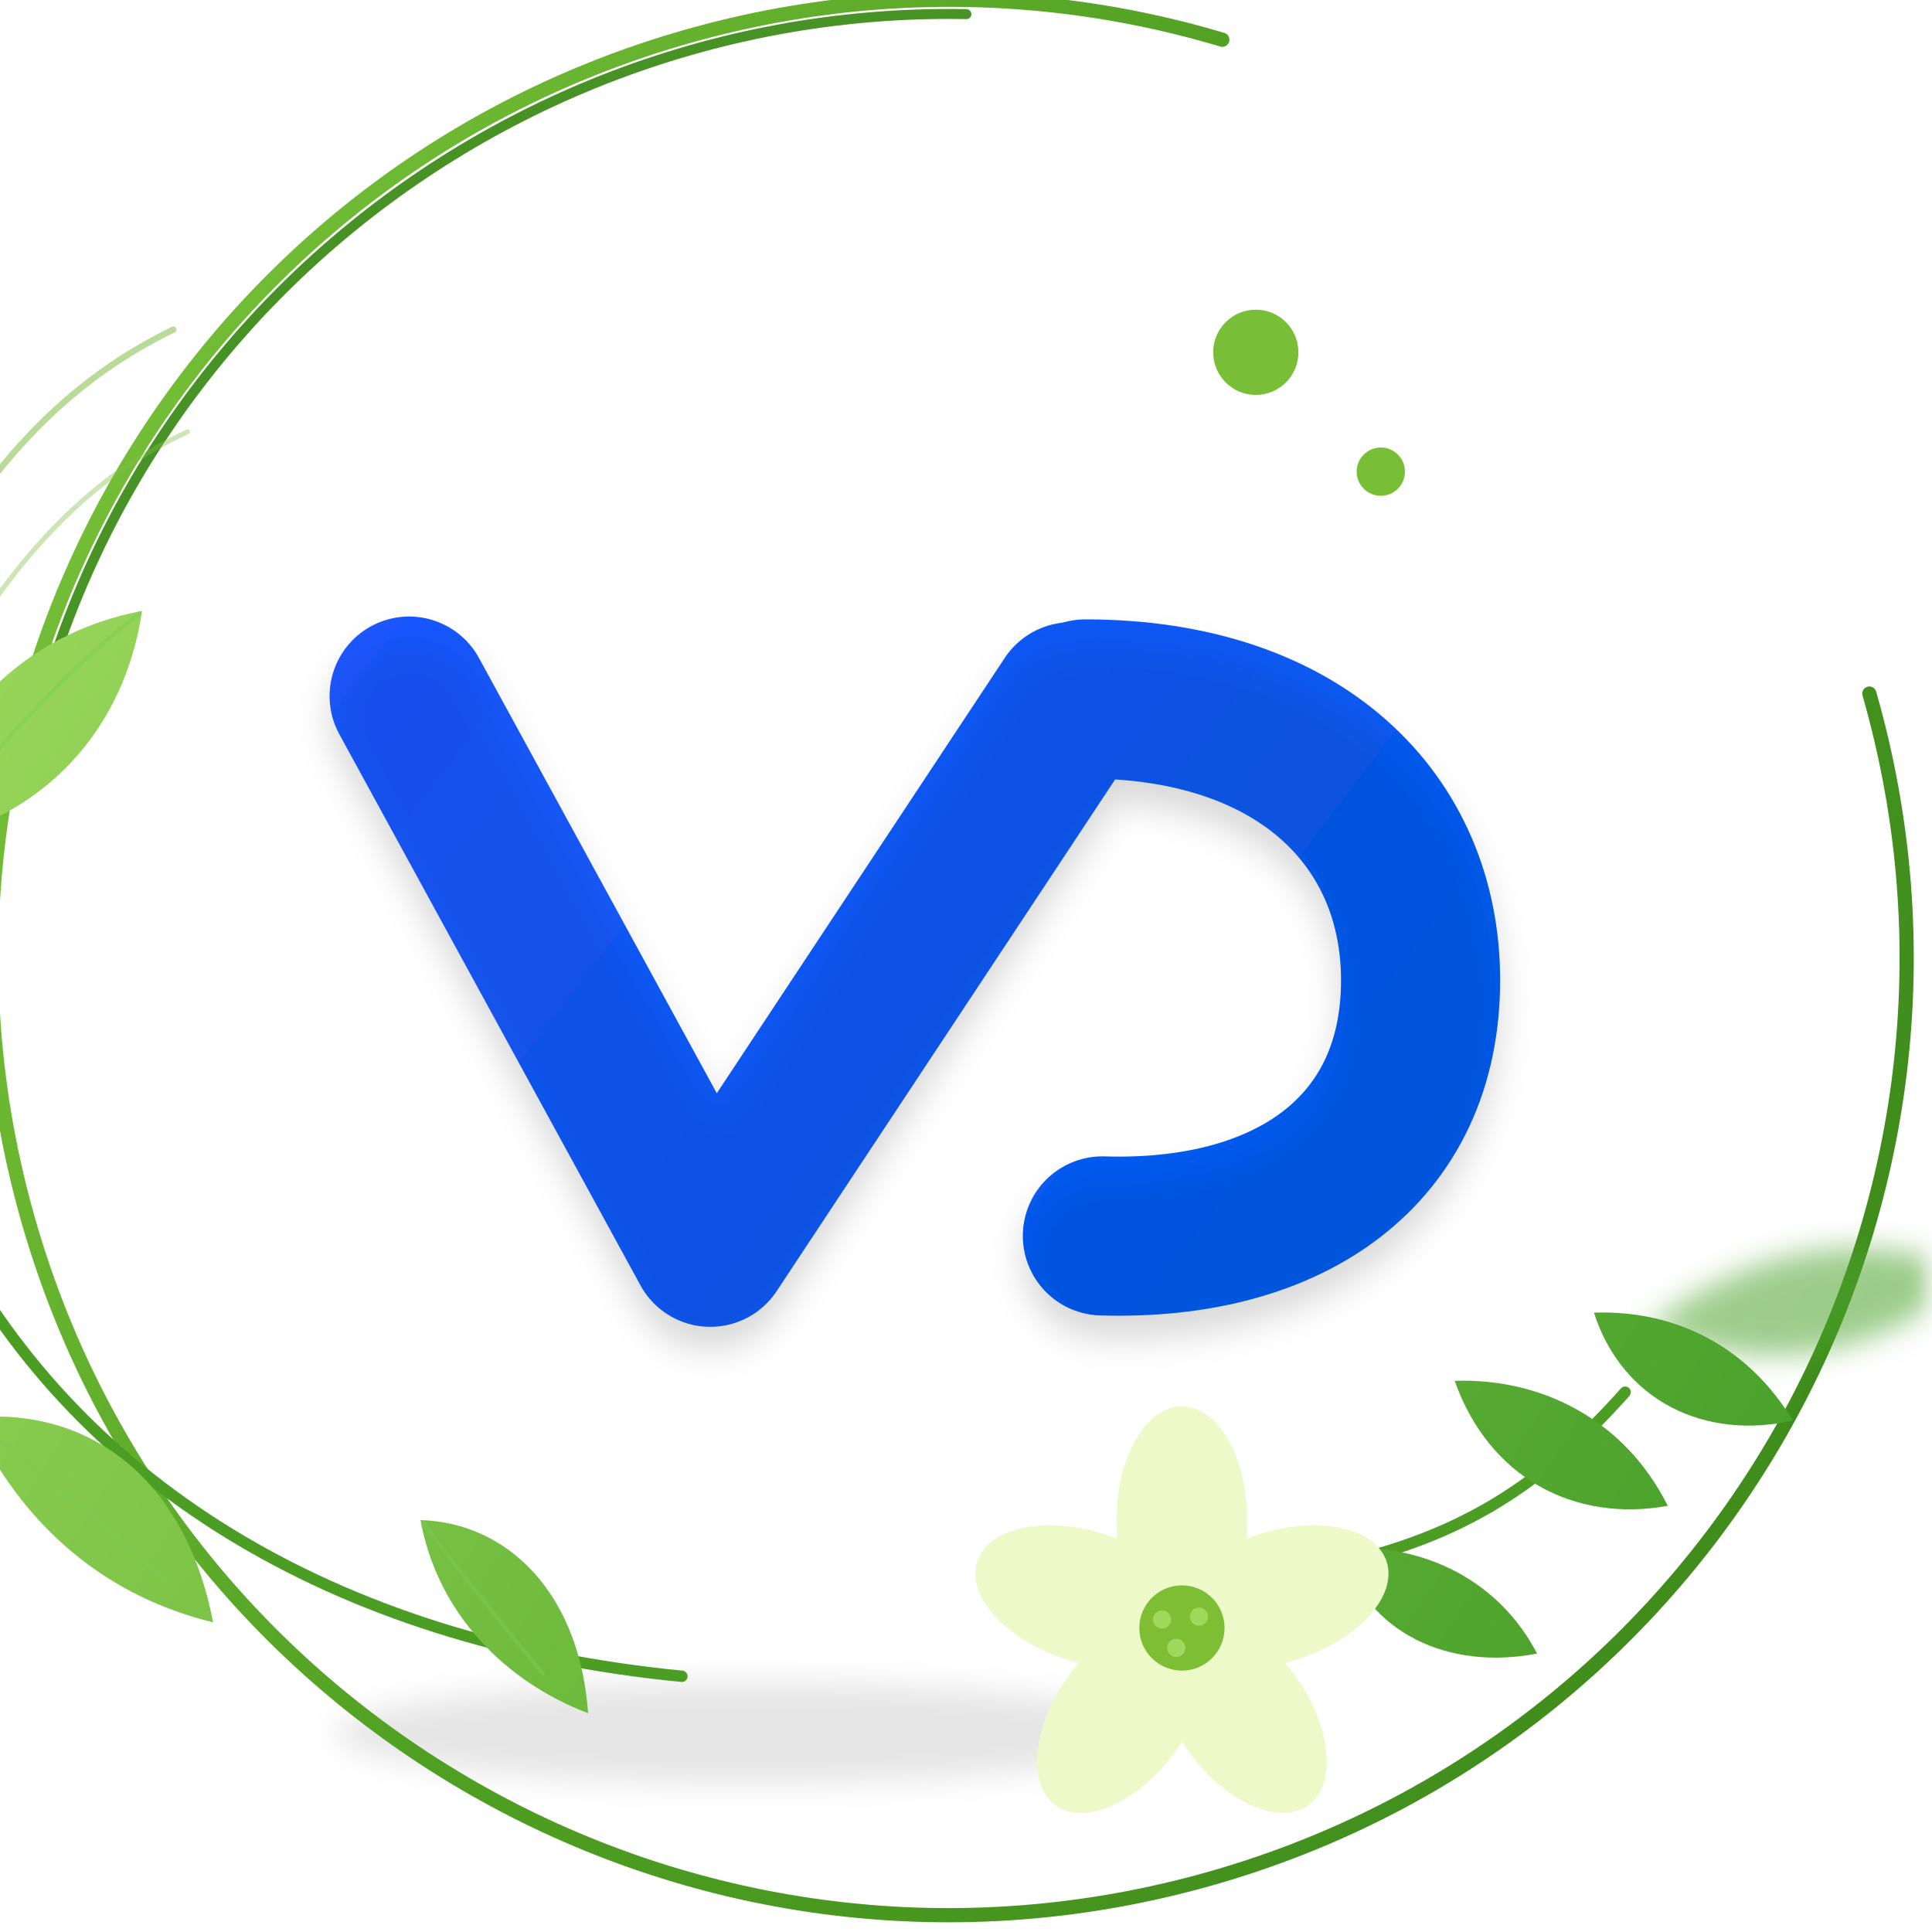
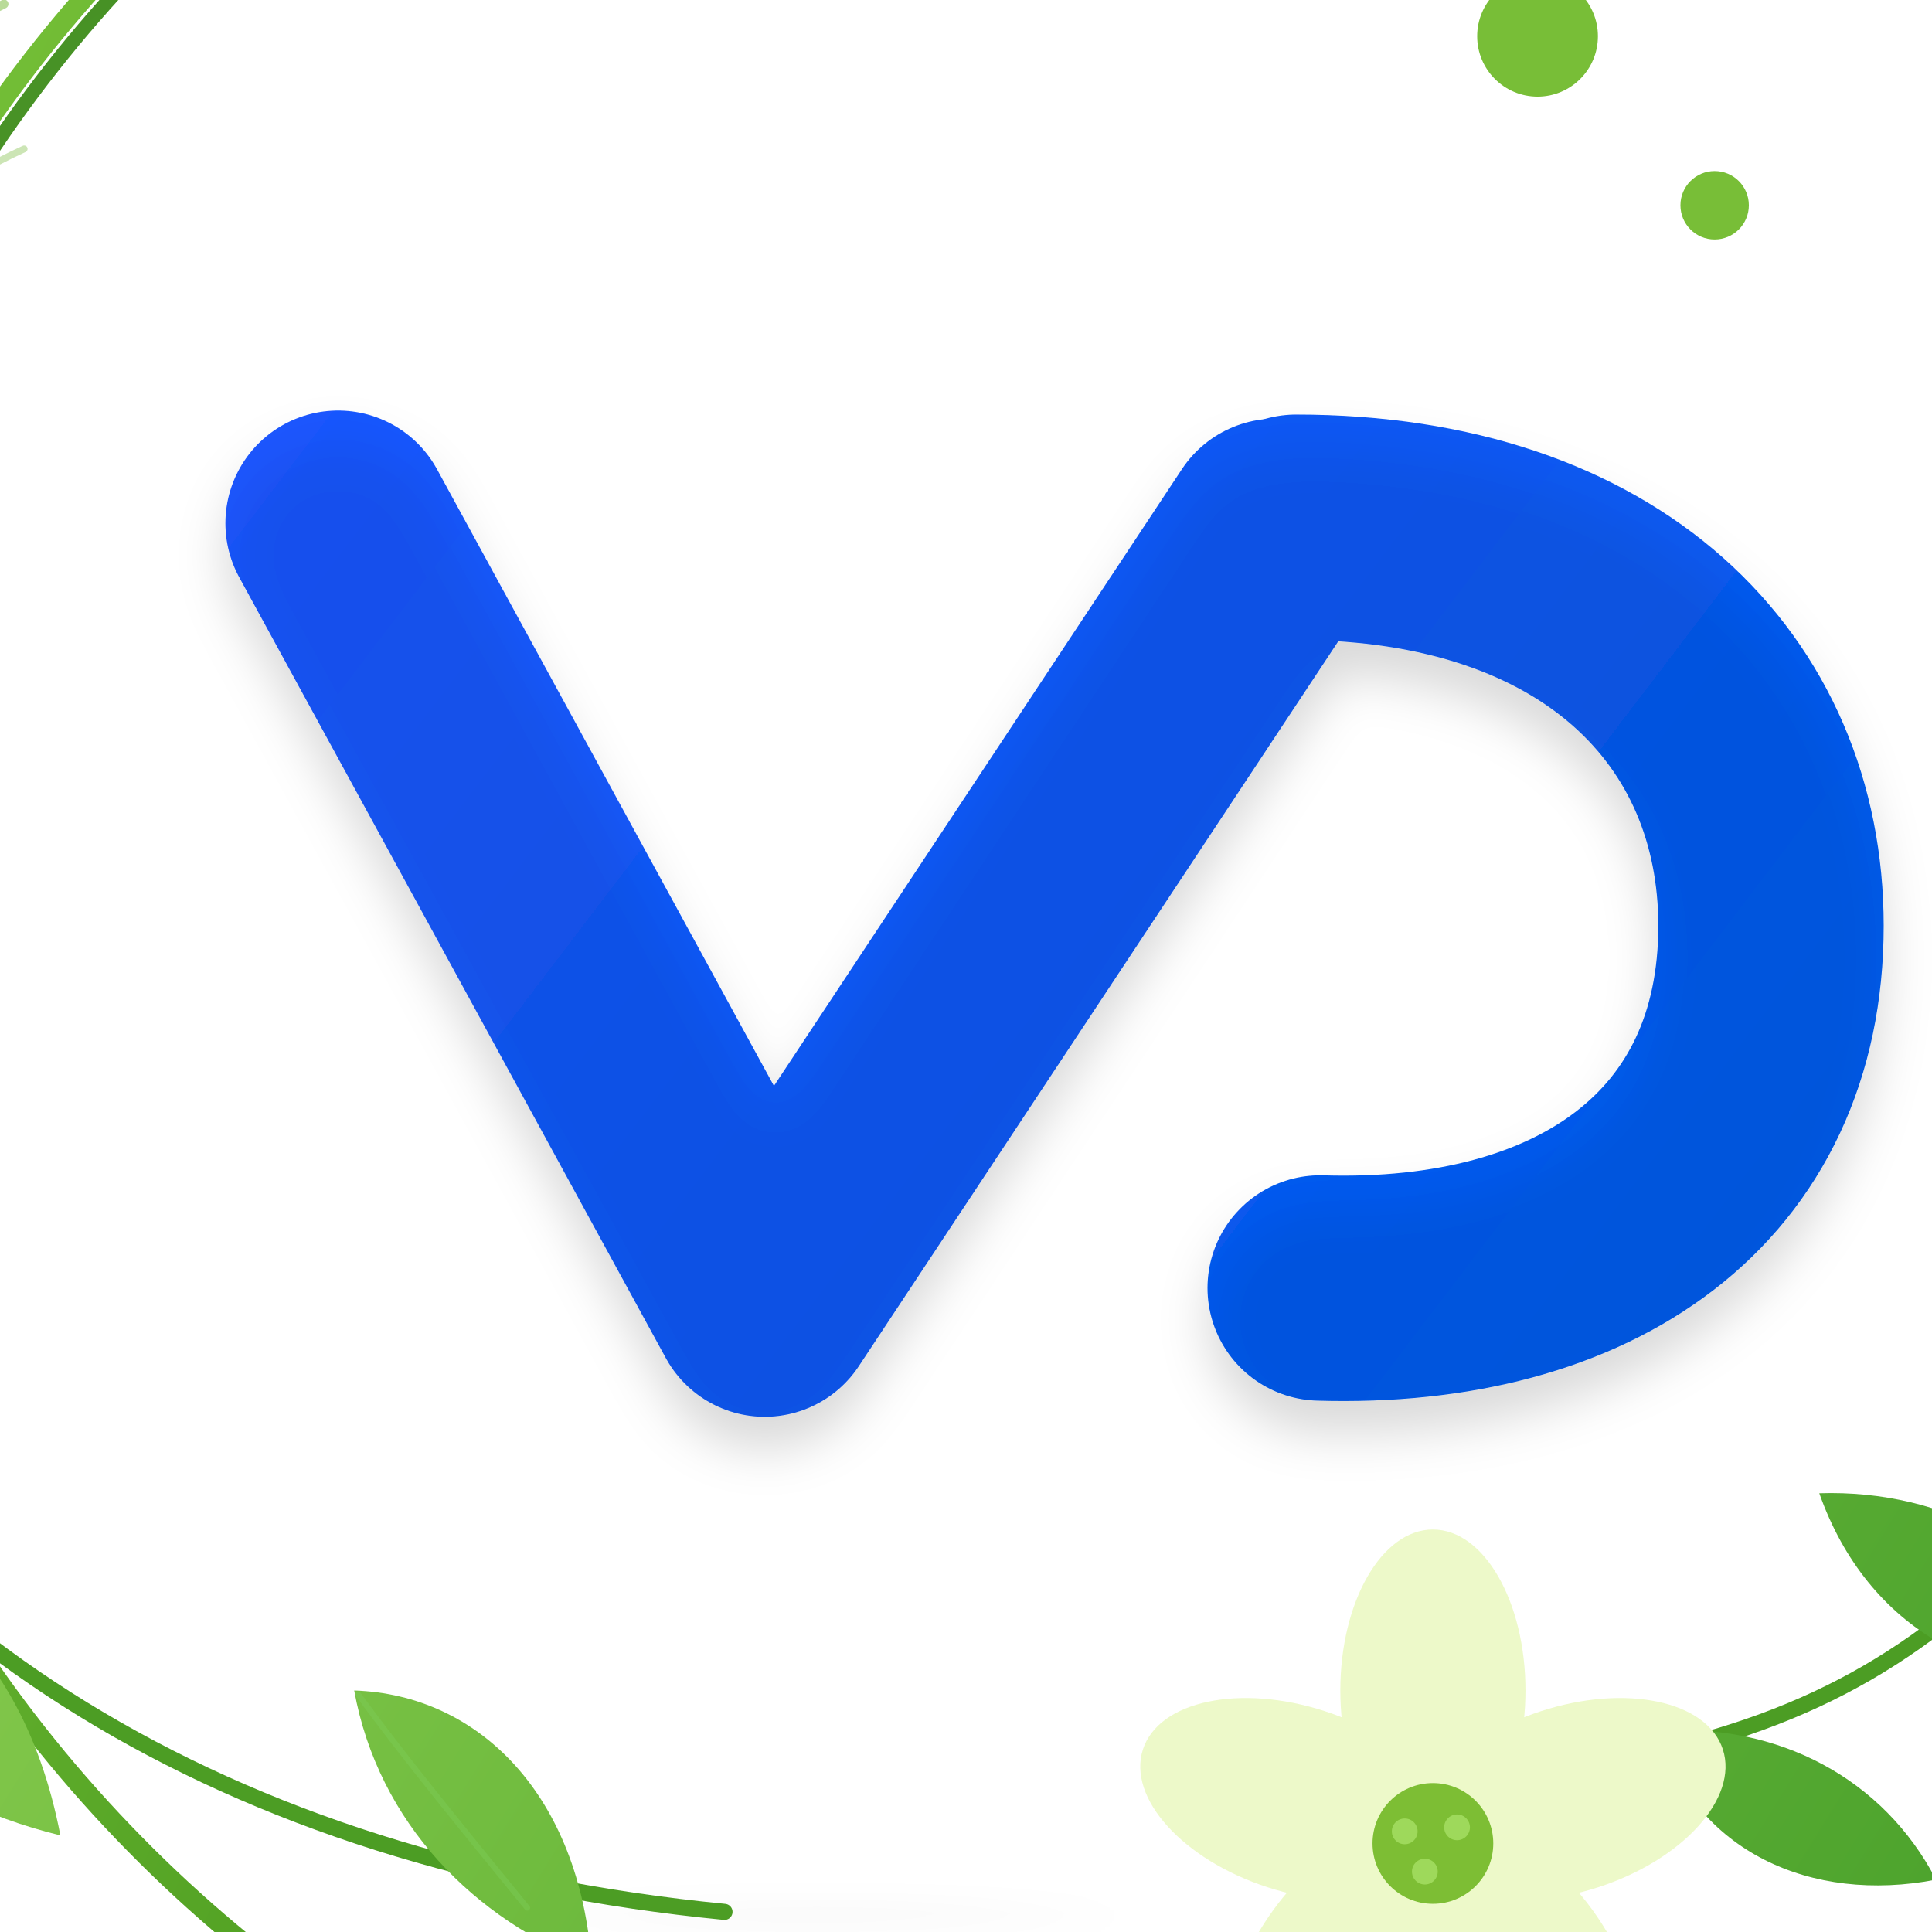
- <svg xmlns="http://www.w3.org/2000/svg" width="1024" height="1024" viewBox="270 155 680 680" fill="none">
+ <svg xmlns="http://www.w3.org/2000/svg" width="1024" height="1024" viewBox="330 270 480 480" fill="none">
  <defs>
    <linearGradient id="blueVP" x1="412" y1="360" x2="740" y2="610" gradientUnits="userSpaceOnUse">
      <stop offset="0" stop-color="#1A57FF" />
      <stop offset="1" stop-color="#005BEB" />
    </linearGradient>
    <linearGradient id="ringGreen" x1="265" y1="250" x2="830" y2="760" gradientUnits="userSpaceOnUse">
      <stop offset="0" stop-color="#7CC53B" />
      <stop offset="0.5" stop-color="#4F9F22" />
      <stop offset="1" stop-color="#3F8C1C" />
    </linearGradient>
    <linearGradient id="leafGreen" x1="170" y1="290" x2="930" y2="760" gradientUnits="userSpaceOnUse">
      <stop offset="0" stop-color="#A6DF63" />
      <stop offset="0.55" stop-color="#6FBB3E" />
      <stop offset="1" stop-color="#419B27" />
    </linearGradient>
    <linearGradient id="flowerPetal" x1="650" y1="680" x2="760" y2="780" gradientUnits="userSpaceOnUse">
      <stop offset="0" stop-color="#EDF9C9" />
      <stop offset="1" stop-color="#B8D86E" />
    </linearGradient>
    <filter id="softBlur" x="-50%" y="-50%" width="200%" height="200%">
      <feGaussianBlur stdDeviation="5" />
    </filter>
    <filter id="shadow" x="-30%" y="-30%" width="160%" height="160%">
      <feGaussianBlur in="SourceAlpha" stdDeviation="6" />
      <feOffset dy="8" />
      <feColorMatrix type="matrix" values="0 0 0 0 0                                             0 0 0 0 0                                             0 0 0 0 0                                             0 0 0 0.15 0" />
      <feBlend in2="SourceGraphic" mode="normal" />
    </filter>
  </defs>
  <ellipse cx="533" cy="765" rx="145" ry="18" fill="#000000" opacity="0.10" filter="url(#softBlur)" />
  <g transform="rotate(-16 604 492)">
    <circle cx="604" cy="492" r="337" stroke="url(#ringGreen)" stroke-width="5" stroke-linecap="round" stroke-dasharray="1780 340" />
    <circle cx="604" cy="492" r="332" stroke="url(#ringGreen)" stroke-width="3.5" opacity="0.96" stroke-linecap="round" stroke-dasharray="435 1675" transform="rotate(212 604 492)" />
  </g>
  <path d="M237 372 C264 319 294 289 331 271" stroke="#7FBE46" stroke-width="2.2" stroke-linecap="round" opacity="0.55" />
  <path d="M249 397 C273 353 301 323 336 307" stroke="#7FBE46" stroke-width="1.7" stroke-linecap="round" opacity="0.40" />
  <g filter="url(#softBlur)" opacity="0.55">
    <path d="M127 638 C93 637 63 616 48 584 C84 577 117 593 127 638Z" fill="url(#leafGreen)" />
    <path d="M850 622 C887 593 928 587 964 603 C931 634 888 640 850 622Z" fill="url(#leafGreen)" />
  </g>
  <path d="M221 350            C208 426 213 510 250 586            C295 676 387 733 510 745" stroke="#4C9D24" stroke-width="4" stroke-linecap="round" />
  <g fill="url(#leafGreen)">
    <path d="M192 329 C158 305 142 266 147 220 C184 230 209 264 192 329Z" />
    <path d="M182 401 C143 398 110 376 92 343 C130 335 166 355 182 401Z" />
    <path d="M240 452 C247 409 278 378 320 370 C314 411 286 444 240 452Z" />
    <path d="M255 572 C221 560 195 530 188 492 C228 493 256 523 255 572Z" />
    <path d="M345 726 C308 717 278 693 260 654 C300 650 335 674 345 726Z" />
    <path d="M477 758 C448 747 424 723 418 690 C449 691 474 716 477 758Z" />
  </g>
  <g stroke="#7CCB56" stroke-width="1.4" opacity="0.48" stroke-linecap="round">
    <path d="M185 316 C171 283 159 251 148 225" />
    <path d="M171 391 C143 375 118 360 94 344" />
    <path d="M253 438 C277 409 297 388 319 371" />
    <path d="M243 555 C223 529 205 511 188 494" />
    <path d="M329 712 C305 690 284 673 261 655" />
    <path d="M461 744 C443 722 430 706 419 691" />
  </g>
  <path d="M739 706 C780 697 810 681 842 645" stroke="#4C9D24" stroke-width="4" stroke-linecap="round" />
  <g fill="url(#leafGreen)">
    <path d="M782 641 C813 640 842 655 857 685 C824 691 794 675 782 641Z" />
    <path d="M831 617 C861 616 886 630 901 655 C870 662 841 648 831 617Z" />
    <path d="M742 700 C772 698 798 712 811 737 C780 743 751 730 742 700Z" />
  </g>
  <circle cx="712" cy="279" r="15" fill="#78BE37" />
  <circle cx="756" cy="321" r="8.5" fill="#78BE37" />
  <g transform="translate(686 728)">
    <ellipse cx="0" cy="-38" rx="23" ry="40" fill="url(#flowerPetal)" />
    <ellipse cx="34" cy="-11" rx="23" ry="40" fill="url(#flowerPetal)" transform="rotate(72 34 -11)" />
    <ellipse cx="21" cy="30" rx="23" ry="40" fill="url(#flowerPetal)" transform="rotate(144 21 30)" />
    <ellipse cx="-21" cy="30" rx="23" ry="40" fill="url(#flowerPetal)" transform="rotate(216 -21 30)" />
    <ellipse cx="-34" cy="-11" rx="23" ry="40" fill="url(#flowerPetal)" transform="rotate(288 -34 -11)" />
    <circle cx="0" cy="0" r="15" fill="#7DBE34" />
    <circle cx="-7" cy="-3" r="3.2" fill="#9ED95B" />
    <circle cx="6" cy="-4" r="3.2" fill="#9ED95B" />
    <circle cx="-2" cy="7" r="3.2" fill="#9ED95B" />
  </g>
  <g filter="url(#shadow)">
    <path d="M414 400 L520 594 L647 402" stroke="url(#blueVP)" stroke-width="56" stroke-linecap="round" stroke-linejoin="round" />
    <path d="M652 401              C728 401 770 444 770 500              C770 560 724 592 658 590" stroke="url(#blueVP)" stroke-width="56" stroke-linecap="round" stroke-linejoin="round" />
  </g>
</svg>
